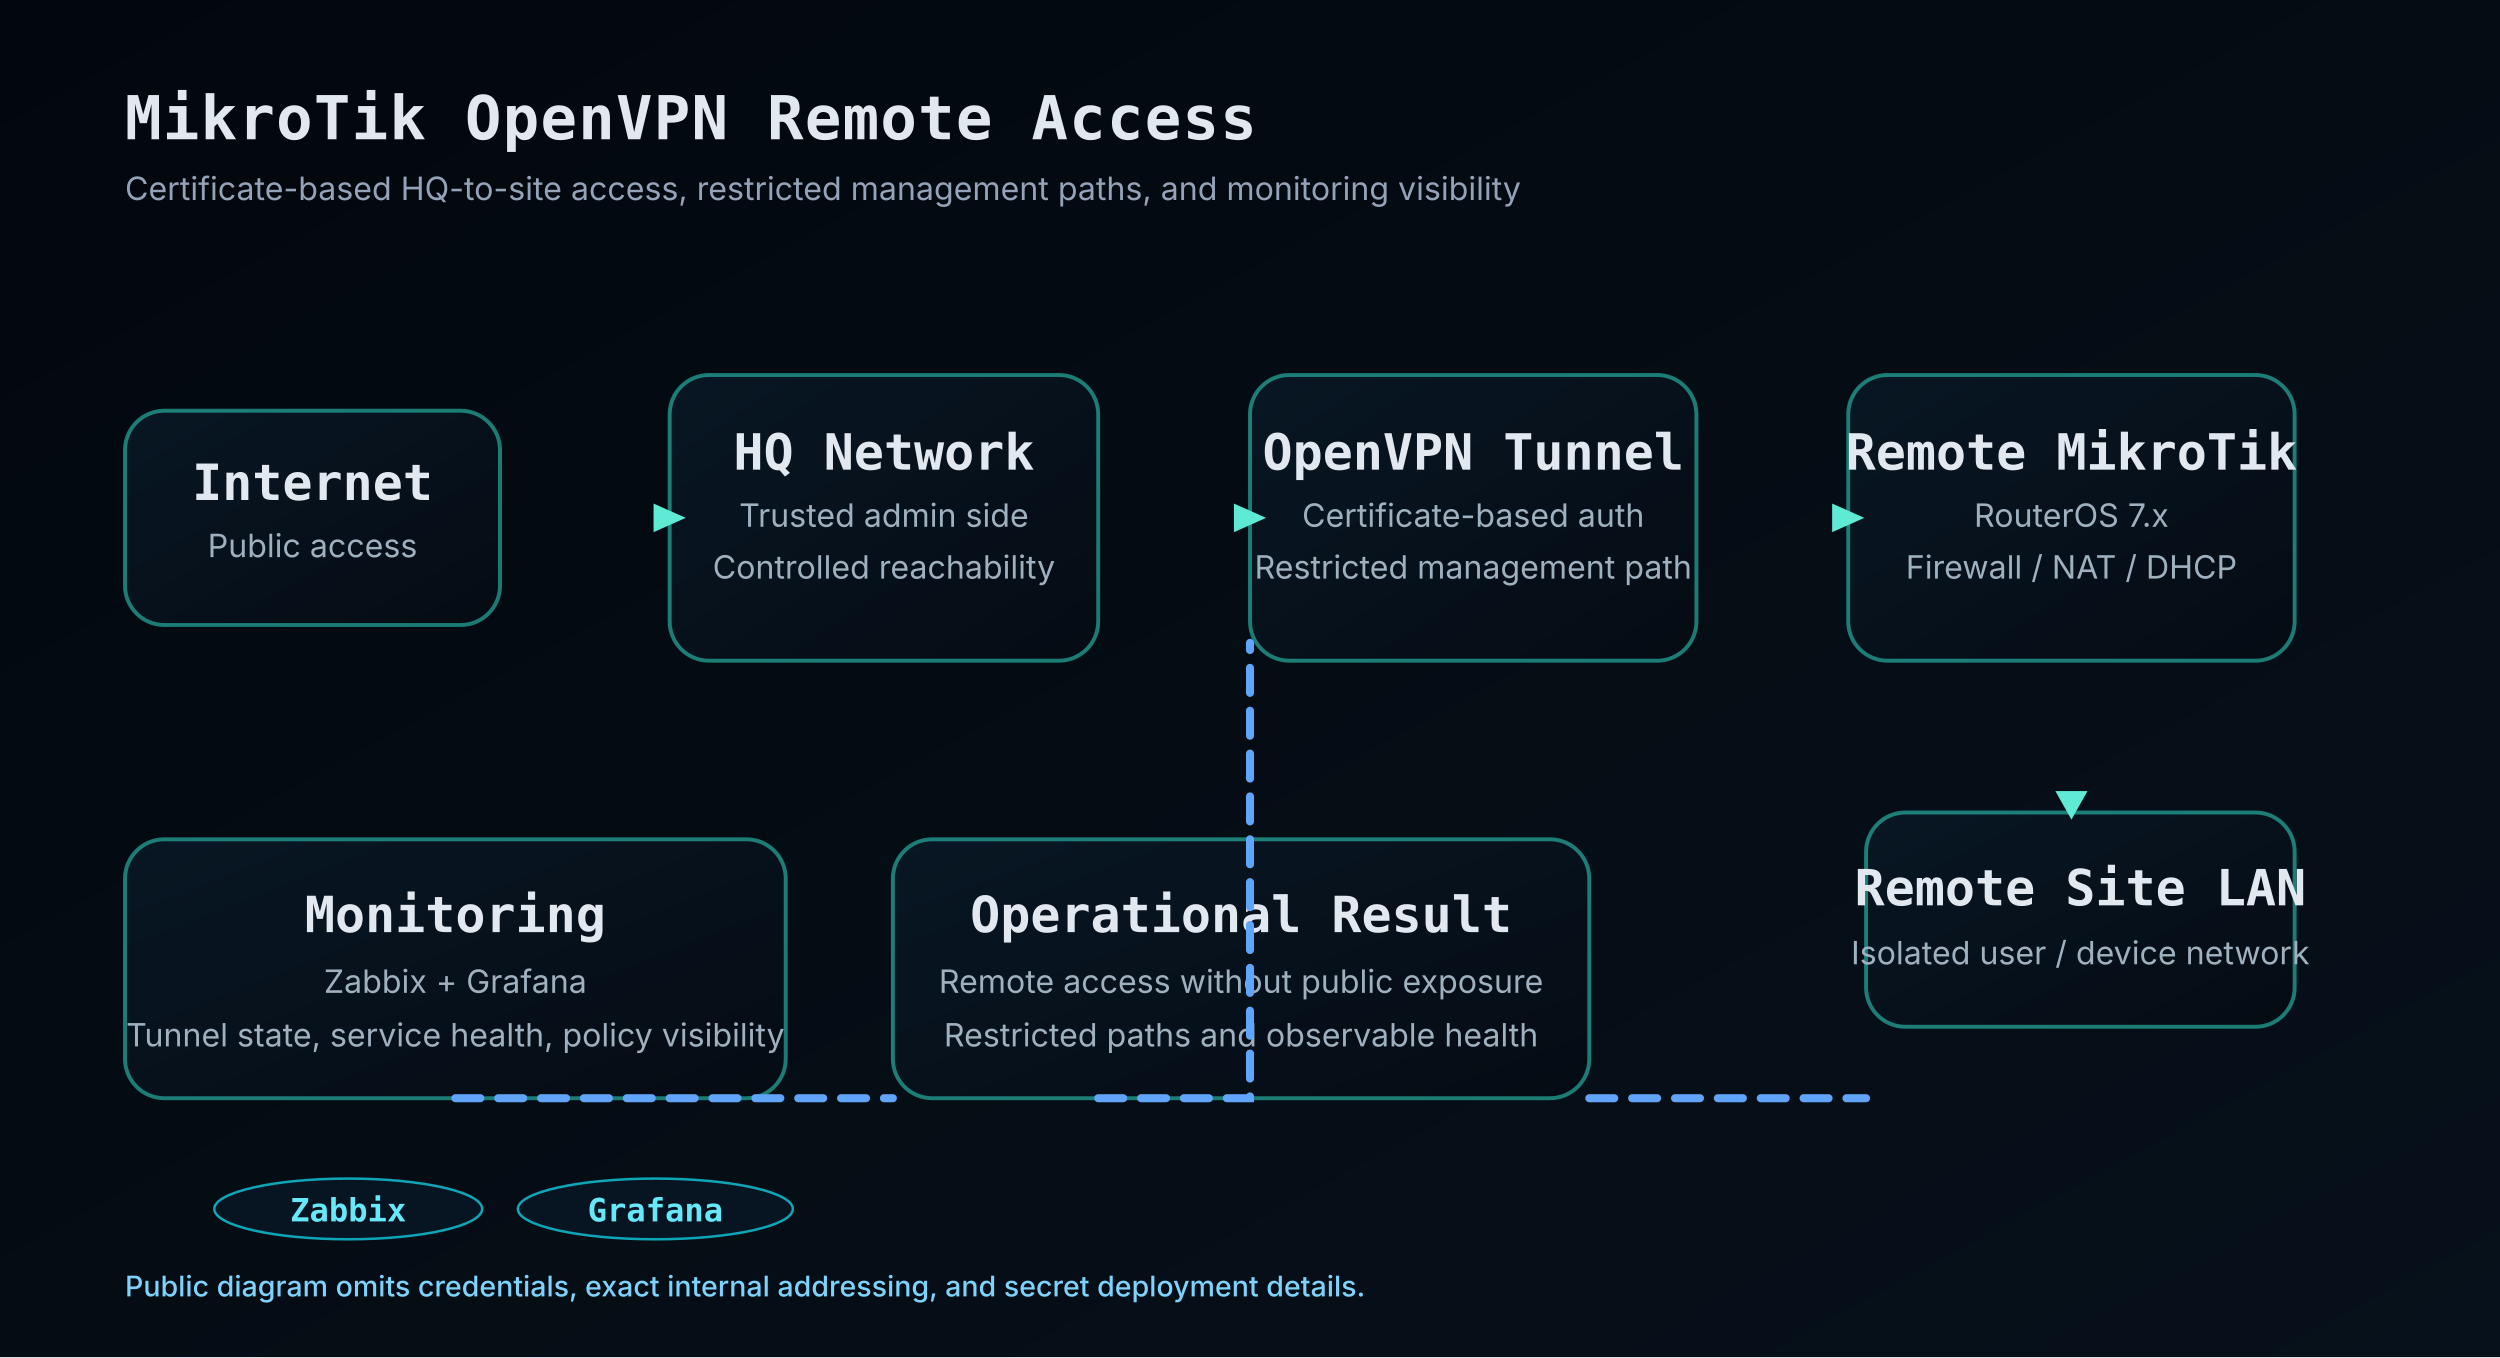
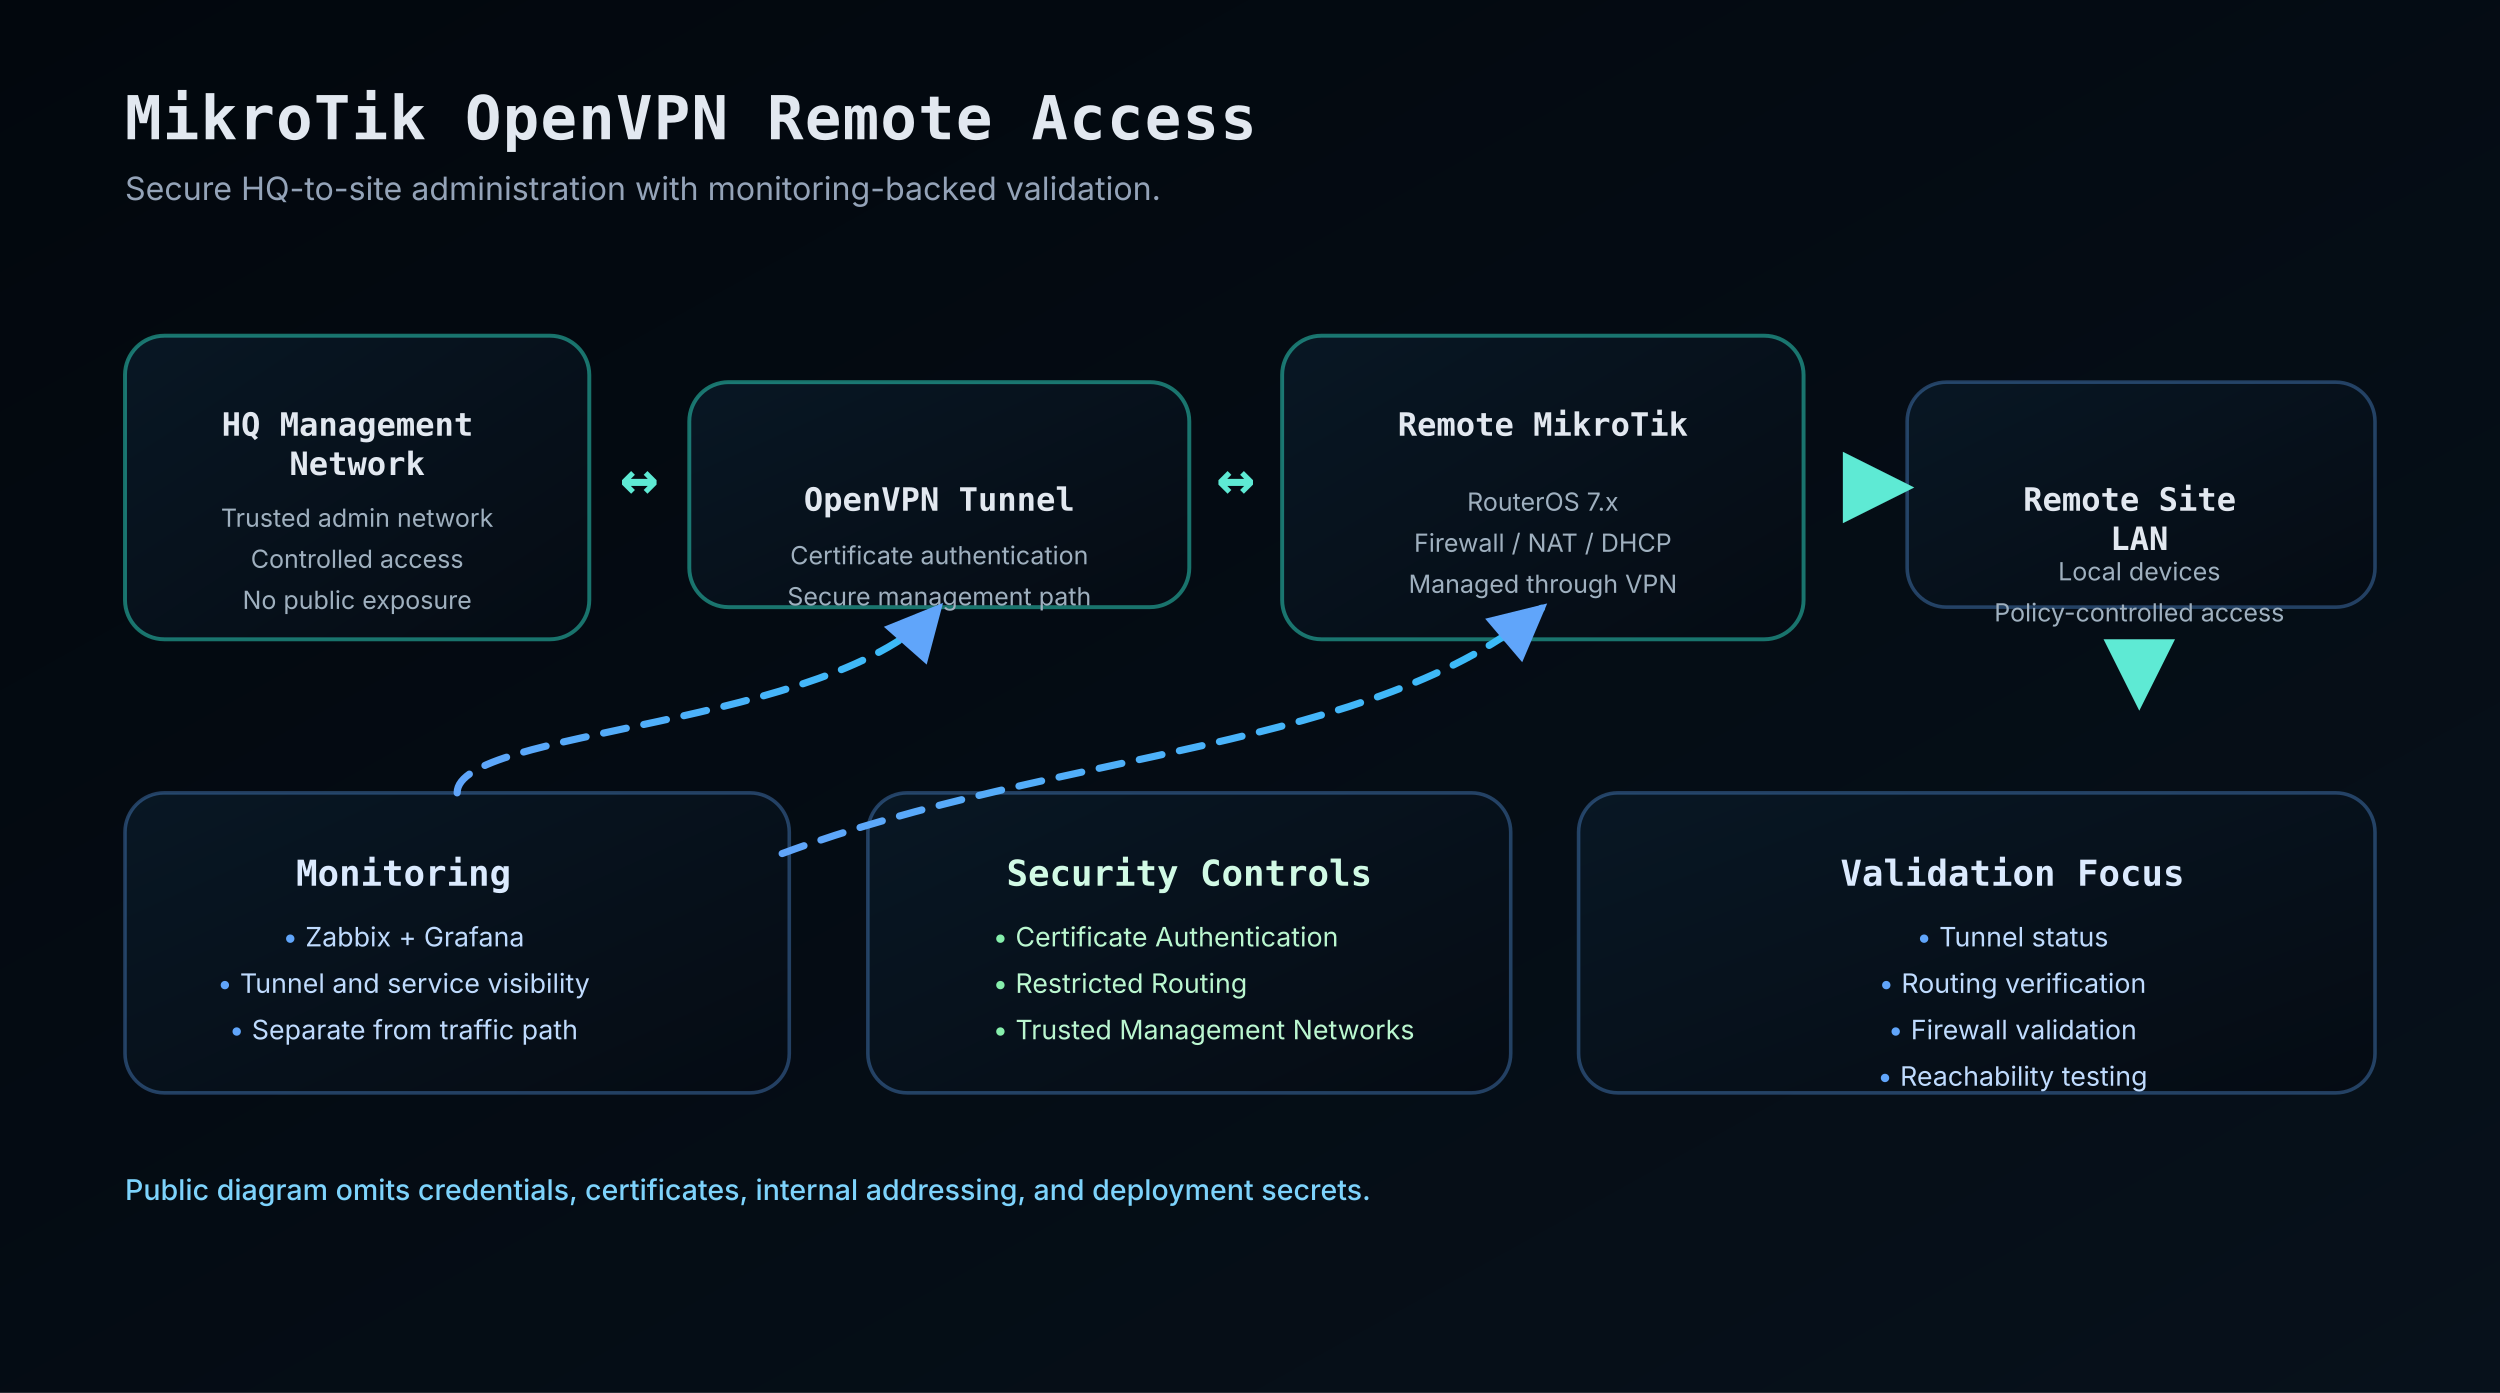
- <svg xmlns="http://www.w3.org/2000/svg" viewBox="0 0 1400 760" role="img" aria-labelledby="title desc">
+ <svg xmlns="http://www.w3.org/2000/svg" viewBox="0 0 1400 780" role="img" aria-labelledby="title desc">
  <defs>
    <linearGradient id="bg" x1="0" y1="0" x2="1" y2="1">
      <stop offset="0%" stop-color="#02070d" />
      <stop offset="100%" stop-color="#07111b" />
    </linearGradient>
    <linearGradient id="panel" x1="0" y1="0" x2="1" y2="1">
      <stop offset="0%" stop-color="#081724" />
      <stop offset="100%" stop-color="#050b13" />
    </linearGradient>
    <linearGradient id="accent" x1="0" y1="0" x2="1" y2="0">
      <stop offset="0%" stop-color="#22d3ee" />
      <stop offset="100%" stop-color="#5eead4" />
    </linearGradient>
+     <linearGradient id="monitor" x1="0" y1="0" x2="1" y2="0">
+       <stop offset="0%" stop-color="#60a5fa" />
+       <stop offset="100%" stop-color="#38bdf8" />
+     </linearGradient>
+     <marker id="arrow" viewBox="0 0 10 10" refX="9" refY="5" markerWidth="8" markerHeight="8" orient="auto-start-reverse">
+       <path d="M 0 0 L 10 5 L 0 10 z" fill="#5eead4" />
+     </marker>
+     <marker id="monitorArrow" viewBox="0 0 10 10" refX="9" refY="5" markerWidth="8" markerHeight="8" orient="auto">
+       <path d="M 0 0 L 10 5 L 0 10 z" fill="#60a5fa" />
+     </marker>
    <style>
      .title { fill:#e2e8f0; font: 700 34px "IBM Plex Mono","JetBrains Mono",monospace; letter-spacing:.02em; }
      .subtitle { fill:#94a3b8; font: 400 18px "Inter","Segoe UI",sans-serif; }
-       .box { fill:url(#panel); stroke:rgba(45,212,191,.56); stroke-width:2.2; rx:22; ry:22; }
-       .line { fill:none; stroke:url(#accent); stroke-width:6; stroke-linecap:round; stroke-linejoin:round; }
-       .dash { fill:none; stroke:#60a5fa; stroke-width:4.5; stroke-dasharray:14 10; stroke-linecap:round; }
-       .label { fill:#e2e8f0; font: 700 28px "IBM Plex Mono","JetBrains Mono",monospace; }
-       .small { fill:#9fb0bf; font: 400 18px "Inter","Segoe UI",sans-serif; }
-       .chip { fill:#071522; stroke:#0ea5b7; stroke-width:1.4; rx:999; ry:999; }
-       .chipText { fill:#67e8f9; font: 700 18px "IBM Plex Mono","JetBrains Mono",monospace; }
+       .panel { fill:url(#panel); stroke:rgba(45,212,191,.52); stroke-width:2.2; rx:22; ry:22; }
+       .panelThin { fill:url(#panel); stroke:rgba(96,165,250,.34); stroke-width:2; rx:22; ry:22; }
+       .lane { fill:none; stroke:url(#accent); stroke-width:7; stroke-linecap:round; }
+       .laneThin { fill:none; stroke:url(#accent); stroke-width:5; stroke-linecap:round; }
+       .monitorLine { fill:none; stroke:url(#monitor); stroke-width:4; stroke-dasharray:13 10; stroke-linecap:round; }
+       .boxTitle { fill:#e2e8f0; font: 700 18px "IBM Plex Mono","JetBrains Mono",monospace; }
+       .boxText { fill:#9fb0bf; font: 400 14px "Inter","Segoe UI",sans-serif; }
      .note { fill:#7dd3fc; font: 500 16px "Inter","Segoe UI",sans-serif; }
+       .sectionTitle { fill:#dbeafe; font: 700 20px "IBM Plex Mono","JetBrains Mono",monospace; }
+       .sectionTitleGreen { fill:#d1fae5; font: 700 20px "IBM Plex Mono","JetBrains Mono",monospace; }
+       .bulletBlue { fill:#bfdbfe; font: 400 15px "Inter","Segoe UI",sans-serif; }
+       .bulletGreen { fill:#bbf7d0; font: 400 15px "Inter","Segoe UI",sans-serif; }
+       .bulBlue { fill:#60a5fa; }
+       .bul { fill:#86efac; }
    </style>
  </defs>
-   <rect width="1400" height="760" fill="url(#bg)" />
+   <rect width="1400" height="780" fill="url(#bg)" />
  <text x="70" y="78" class="title">MikroTik OpenVPN Remote Access</text>
-   <text x="70" y="112" class="subtitle">Certificate-based HQ-to-site access, restricted management paths, and monitoring visibility</text>
-   <rect x="70" y="230" width="210" height="120" class="box" />
-   <text x="175" y="280" text-anchor="middle" class="label">Internet</text>
-   <text x="175" y="312" text-anchor="middle" class="small">Public access</text>
-   <rect x="375" y="210" width="240" height="160" class="box" />
-   <text x="495" y="263" text-anchor="middle" class="label">HQ Network</text>
-   <text x="495" y="295" text-anchor="middle" class="small">Trusted admin side</text>
-   <text x="495" y="324" text-anchor="middle" class="small">Controlled reachability</text>
-   <rect x="700" y="210" width="250" height="160" class="box" />
-   <text x="825" y="263" text-anchor="middle" class="label">OpenVPN Tunnel</text>
-   <text x="825" y="295" text-anchor="middle" class="small">Certificate-based auth</text>
-   <text x="825" y="324" text-anchor="middle" class="small">Restricted management path</text>
-   <rect x="1035" y="210" width="250" height="160" class="box" />
-   <text x="1160" y="263" text-anchor="middle" class="label">Remote MikroTik</text>
-   <text x="1160" y="295" text-anchor="middle" class="small">RouterOS 7.x</text>
-   <text x="1160" y="324" text-anchor="middle" class="small">Firewall / NAT / DHCP</text>
-   <rect x="1045" y="455" width="240" height="120" class="box" />
-   <text x="1165" y="507" text-anchor="middle" class="label">Remote Site LAN</text>
-   <text x="1165" y="540" text-anchor="middle" class="small">Isolated user / device network</text>
-   <rect x="70" y="470" width="370" height="145" class="box" />
-   <text x="255" y="522" text-anchor="middle" class="label">Monitoring</text>
-   <text x="255" y="556" text-anchor="middle" class="small">Zabbix + Grafana</text>
-   <text x="255" y="586" text-anchor="middle" class="small">Tunnel state, service health, policy visibility</text>
-   <rect x="500" y="470" width="390" height="145" class="box" />
-   <text x="695" y="522" text-anchor="middle" class="label">Operational Result</text>
-   <text x="695" y="556" text-anchor="middle" class="small">Remote access without public exposure</text>
-   <text x="695" y="586" text-anchor="middle" class="small">Restricted paths and observable health</text>
-   <path d="M280 290 H375" class="line" />
-   <path d="M615 290 H700" class="line" />
-   <path d="M950 290 H1035" class="line" />
-   <path d="M1160 370 V455" class="line" />
-   <path d="M255 615 H500" class="dash" />
-   <path d="M890 615 H1045" class="dash" />
-   <path d="M615 615 H700 V360" class="dash" />
-   <polygon points="366,282 384,290 366,298" fill="#5eead4" />
-   <polygon points="691,282 709,290 691,298" fill="#5eead4" />
-   <polygon points="1026,282 1044,290 1026,298" fill="#5eead4" />
-   <polygon points="1151,443 1160,459 1169,443" fill="#5eead4" />
-   <rect x="120" y="660" width="150" height="34" class="chip" />
-   <text x="195" y="684" text-anchor="middle" class="chipText">Zabbix</text>
-   <rect x="290" y="660" width="154" height="34" class="chip" />
-   <text x="367" y="684" text-anchor="middle" class="chipText">Grafana</text>
-   <text x="70" y="726" class="note">Public diagram omits credentials, exact internal addressing, and secret deployment details.</text>
+   <text x="70" y="112" class="subtitle">Secure HQ-to-site administration with monitoring-backed validation.</text>
+   <rect x="70" y="188" width="260" height="170" class="panel" />
+   <text x="200" y="244" text-anchor="middle" class="boxTitle">
+     <tspan x="200" dy="0">HQ Management</tspan>
+     <tspan x="200" dy="22">Network</tspan>
+   </text>
+   <text x="200" y="295" text-anchor="middle" class="boxText">Trusted admin network</text>
+   <text x="200" y="318" text-anchor="middle" class="boxText">Controlled access</text>
+   <text x="200" y="341" text-anchor="middle" class="boxText">No public exposure</text>
+   <rect x="386" y="214" width="280" height="126" class="panel" />
+   <text x="526" y="286" text-anchor="middle" class="boxTitle">OpenVPN Tunnel</text>
+   <text x="526" y="316" text-anchor="middle" class="boxText">Certificate authentication</text>
+   <text x="526" y="339" text-anchor="middle" class="boxText">Secure management path</text>
+   <rect x="718" y="188" width="292" height="170" class="panel" />
+   <text x="864" y="244" text-anchor="middle" class="boxTitle">
+     <tspan x="864" dy="0">Remote MikroTik</tspan>
+   </text>
+   <text x="864" y="286" text-anchor="middle" class="boxText">RouterOS 7.x</text>
+   <text x="864" y="309" text-anchor="middle" class="boxText">Firewall / NAT / DHCP</text>
+   <text x="864" y="332" text-anchor="middle" class="boxText">Managed through VPN</text>
+   <rect x="1068" y="214" width="262" height="126" class="panelThin" />
+   <text x="1198" y="286" text-anchor="middle" class="boxTitle">
+     <tspan x="1198" dy="0">Remote Site</tspan>
+     <tspan x="1198" dy="22">LAN</tspan>
+   </text>
+   <text x="1198" y="325" text-anchor="middle" class="boxText">Local devices</text>
+   <text x="1198" y="348" text-anchor="middle" class="boxText">Policy-controlled access</text>
+   <path d="M330 273 H386" class="lane" />`n  <text x="358" y="280" text-anchor="middle" class="boxTitle" style="fill:#5eead4;font-size:36px;font-weight:700;">↔</text>
+   <path d="M666 273 H718" class="lane" />`n  <text x="692" y="280" text-anchor="middle" class="boxTitle" style="fill:#5eead4;font-size:36px;font-weight:700;">↔</text>
+   <path d="M1010 273 H1068" class="laneThin" marker-end="url(#arrow)" />
+   <path d="M1198 340 V394" class="laneThin" marker-end="url(#arrow)" />
+   <rect x="70" y="444" width="372" height="168" class="panelThin" />
+   <text x="226" y="496" text-anchor="middle" class="sectionTitle">Monitoring</text>
+   <text x="226" y="530" text-anchor="middle" class="bulletBlue">
+     <tspan class="bulBlue">•</tspan> Zabbix + Grafana</text>
+   <text x="226" y="556" text-anchor="middle" class="bulletBlue">
+     <tspan class="bulBlue">•</tspan> Tunnel and service visibility</text>
+   <text x="226" y="582" text-anchor="middle" class="bulletBlue">
+     <tspan class="bulBlue">•</tspan> Separate from traffic path</text>
+   <rect x="486" y="444" width="360" height="168" class="panelThin" />
+   <text x="666" y="496" text-anchor="middle" class="sectionTitleGreen">Security Controls</text>
+   <text x="556" y="530" class="bulletGreen">
+     <tspan class="bul">•</tspan> Certificate Authentication</text>
+   <text x="556" y="556" class="bulletGreen">
+     <tspan class="bul">•</tspan> Restricted Routing</text>
+   <text x="556" y="582" class="bulletGreen">
+     <tspan class="bul">•</tspan> Trusted Management Networks</text>
+   <rect x="884" y="444" width="446" height="168" class="panelThin" />
+   <text x="1127" y="496" text-anchor="middle" class="sectionTitle">Validation Focus</text>
+   <text x="1127" y="530" text-anchor="middle" class="bulletBlue">
+     <tspan class="bulBlue">•</tspan> Tunnel status</text>
+   <text x="1127" y="556" text-anchor="middle" class="bulletBlue">
+     <tspan class="bulBlue">•</tspan> Routing verification</text>
+   <text x="1127" y="582" text-anchor="middle" class="bulletBlue">
+     <tspan class="bulBlue">•</tspan> Firewall validation</text>
+   <text x="1127" y="608" text-anchor="middle" class="bulletBlue">
+     <tspan class="bulBlue">•</tspan> Reachability testing</text>
+   <path d="M256 444 C256 408, 466 408, 526 340" class="monitorLine" marker-end="url(#monitorArrow)" />
+   <path d="M438 478 C595 420, 770 420, 864 340" class="monitorLine" marker-end="url(#monitorArrow)" />
+   <text x="70" y="672" class="note">Public diagram omits credentials, certificates, internal addressing, and deployment secrets.</text>
</svg>
